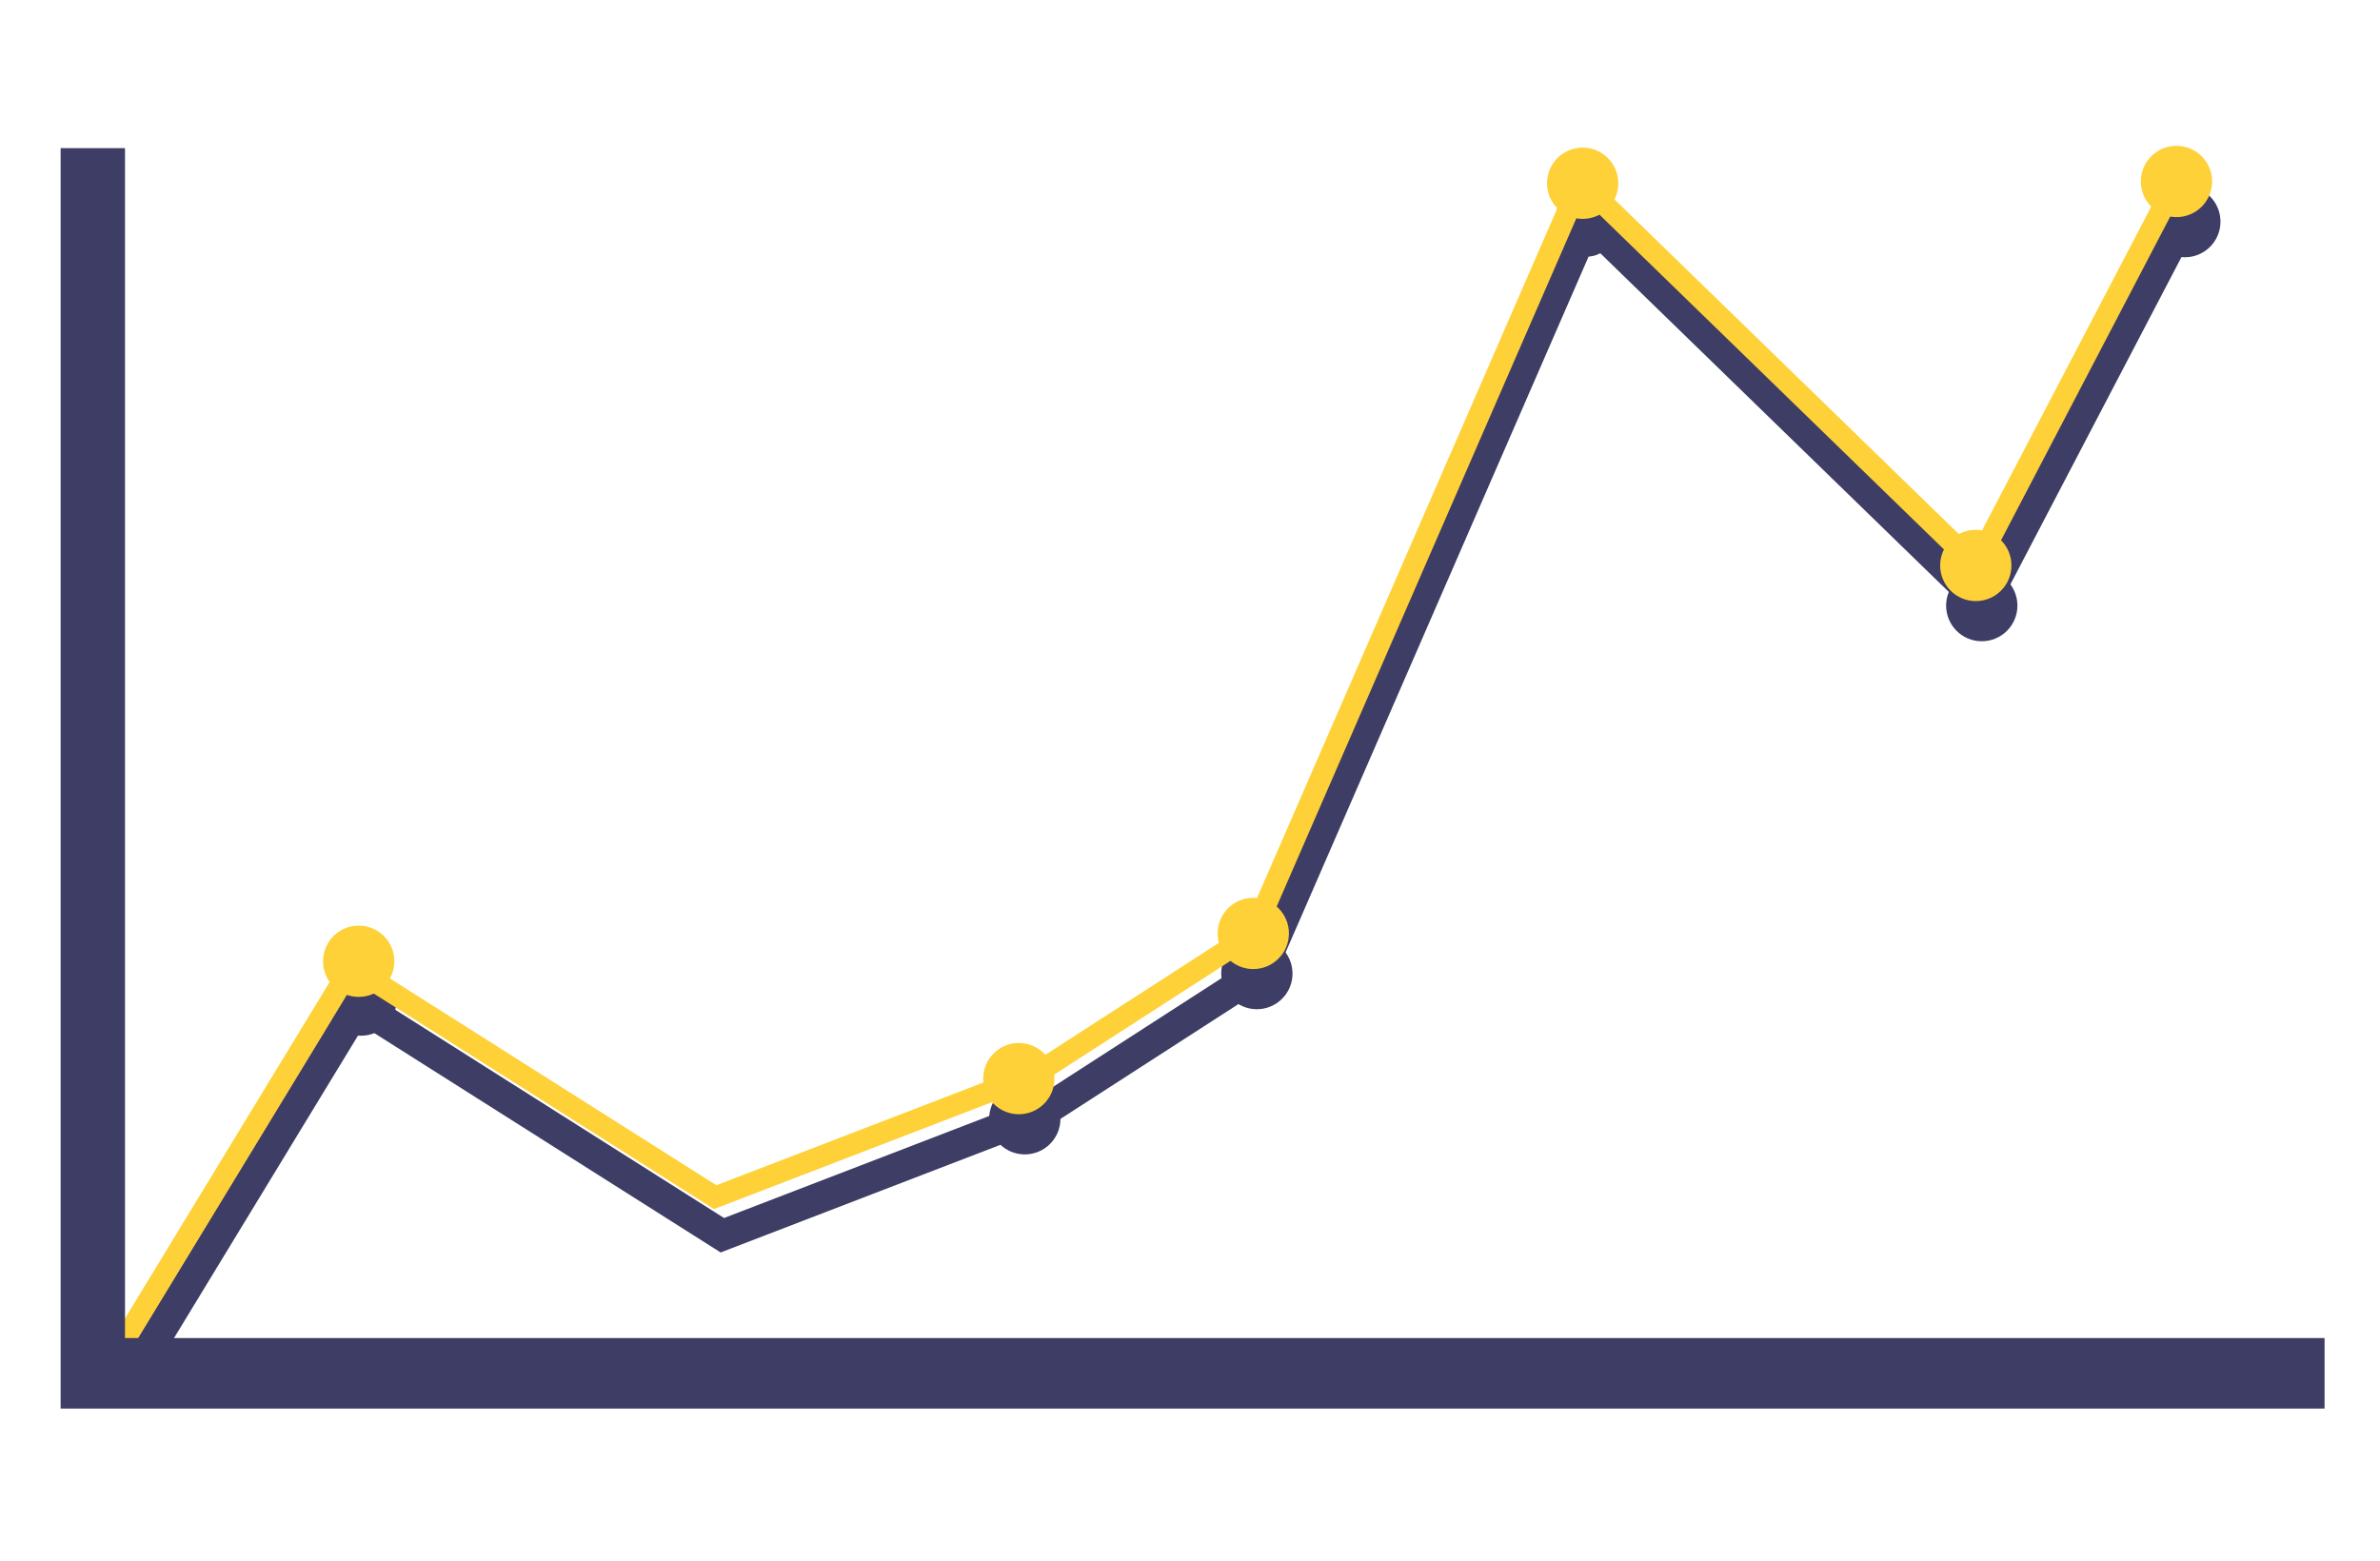
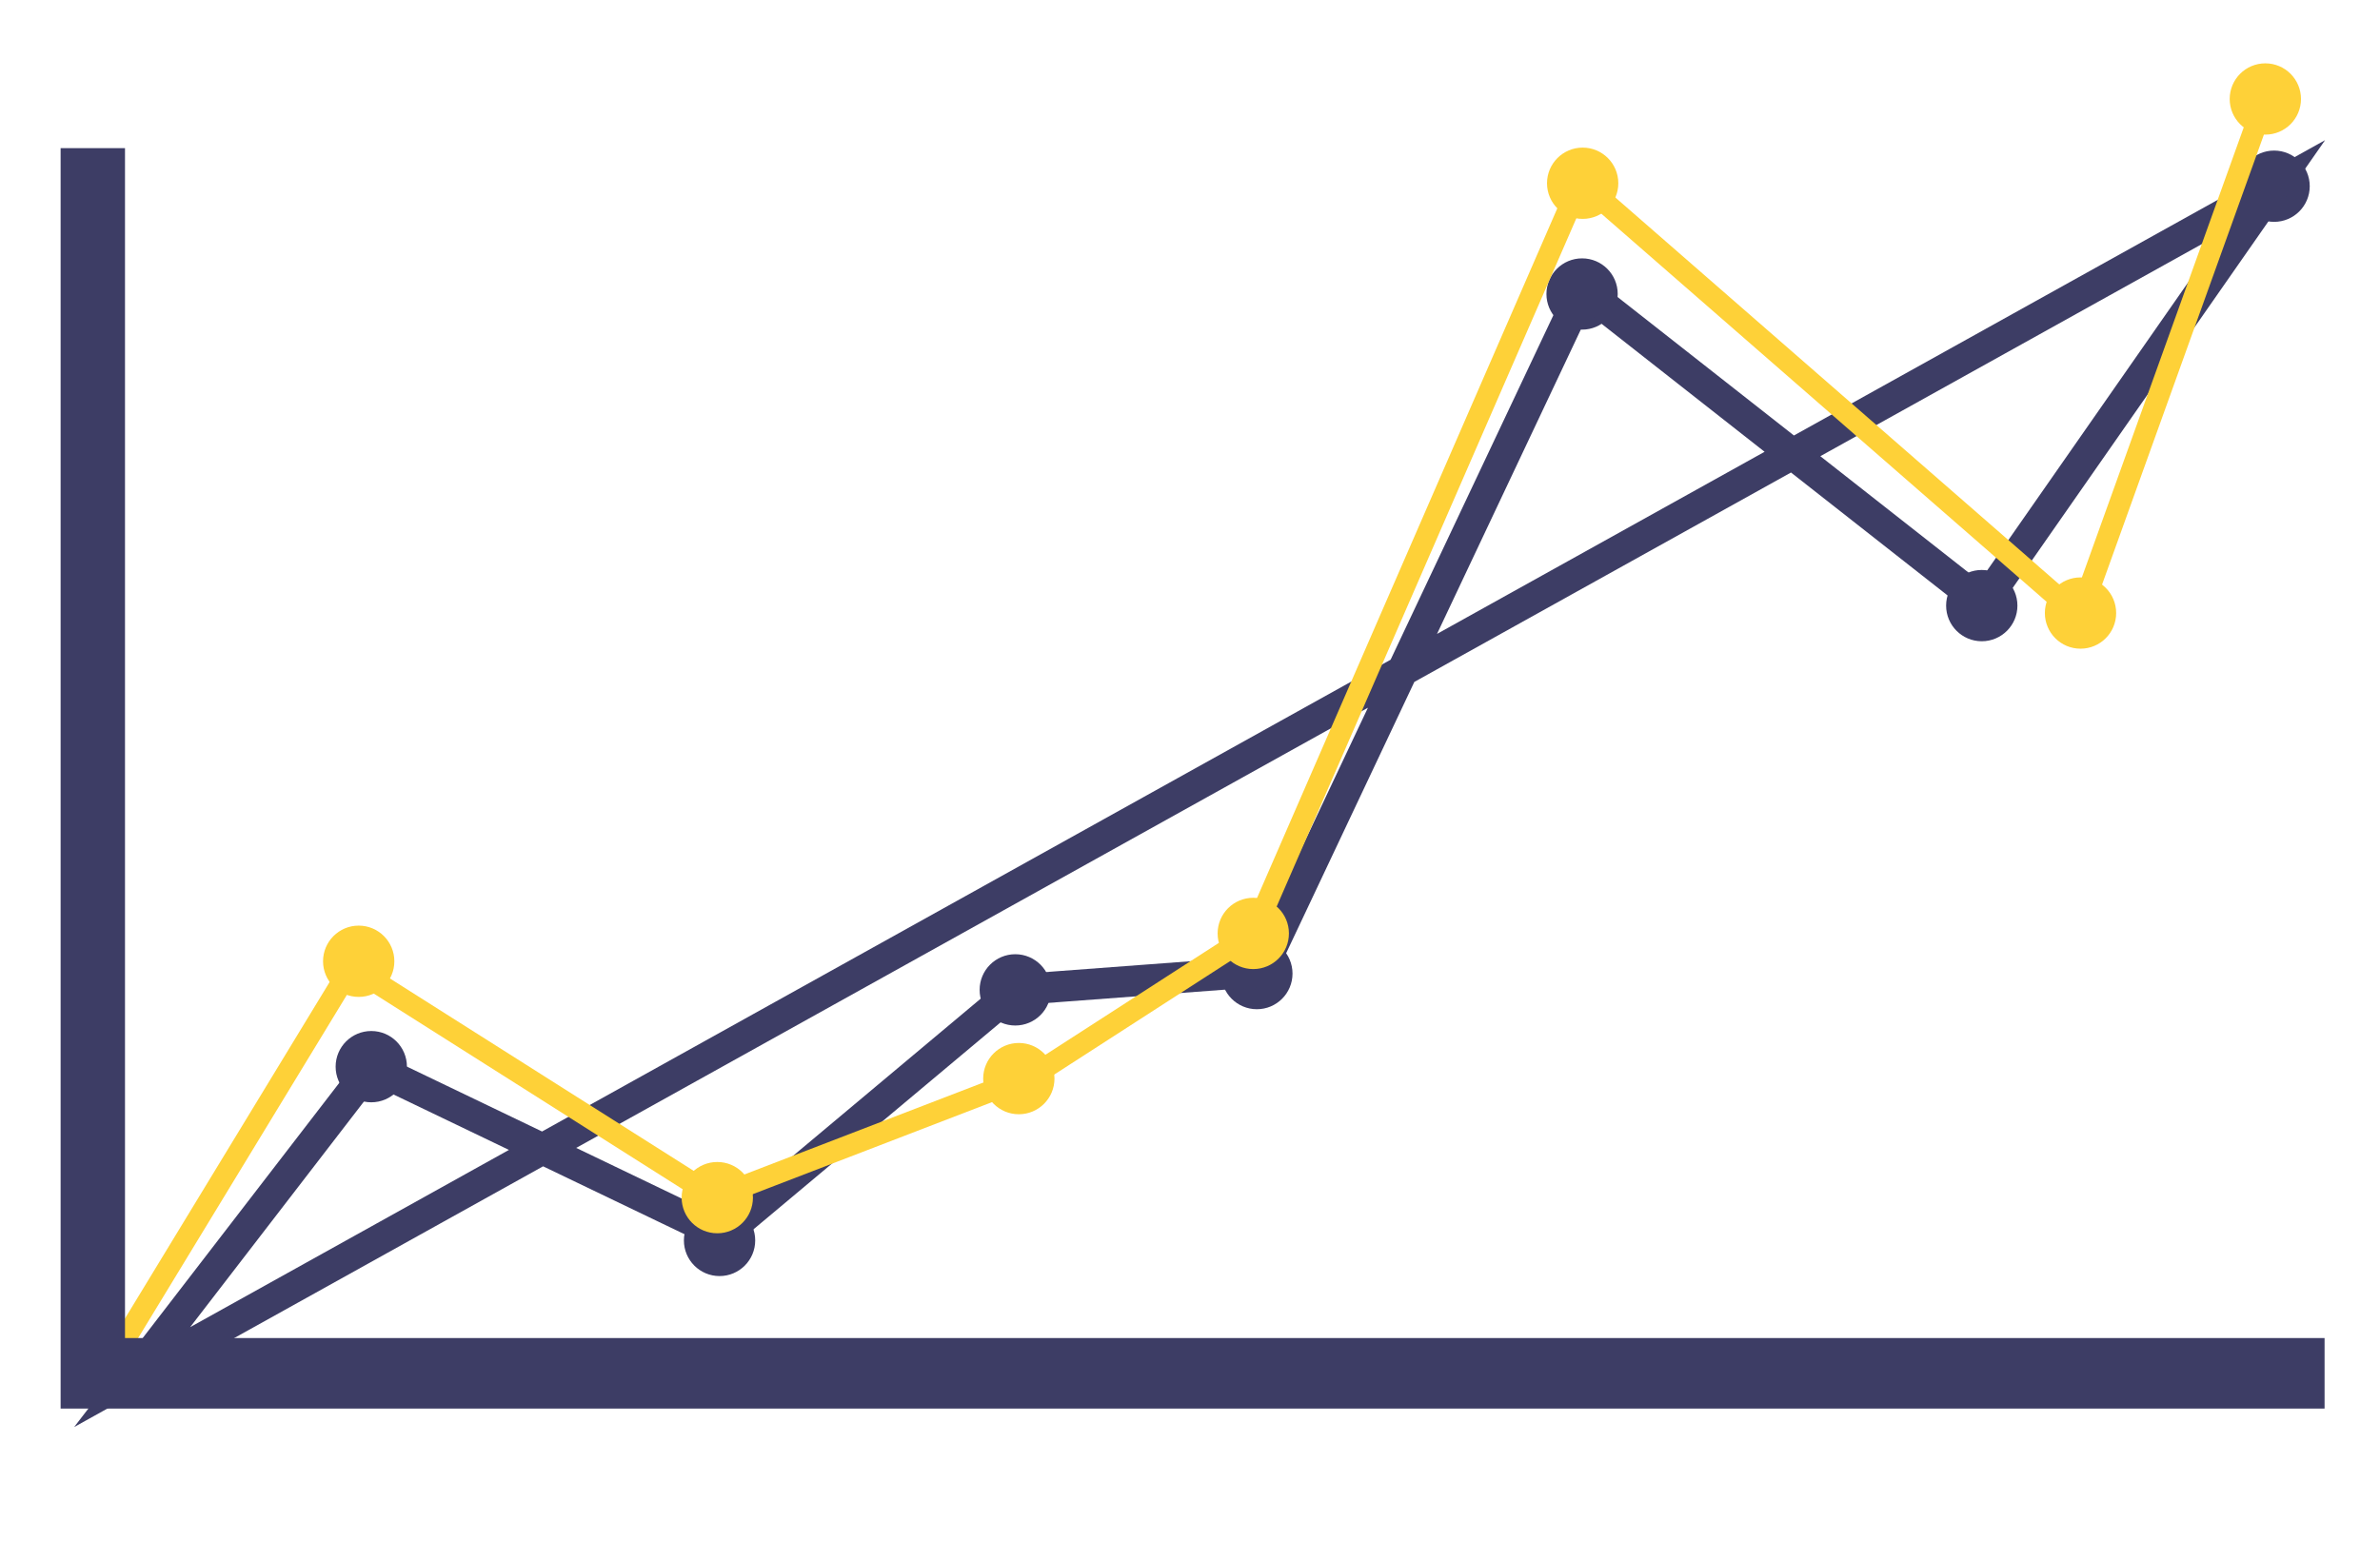
<svg xmlns="http://www.w3.org/2000/svg" version="1.1" x="0px" y="0px" width="1000px" height="655.932px" viewBox="0 0 1000 655.932" enable-background="new 0 0 1000 655.932" xml:space="preserve">
  <g id="blueLine" display="none">
    <g display="inline">
      <polygon fill="#3D3D65" points="60.84,583.128 49.223,576.064 147.967,413.703 303.764,512.399 434.47,462.103 523.682,404.541     664.353,81.417 830.874,243.271 910.973,89.988 923.025,96.285 834.478,265.734 668.974,104.868 534.509,413.738 440.662,474.288     302.265,527.546 152.389,432.598   " />
    </g>
  </g>
-   <g id="Layer_3">
-     <polyline fill="none" stroke="#3D3D65" stroke-width="13" stroke-miterlimit="10" points="55.521,578.721 150.667,422.276    303.505,519.099 438.056,467.321 529.584,408.265 667.153,92.268 833.166,253.628 917.489,92.263  " />
-   </g>
-   <g id="Layer_1">
+   <g id="PurpleDots">
    <g>
-       <circle fill="#3D3D65" cx="151.667" cy="420.278" r="14.979" />
+       <circle class="linepdots" fill="#3D3D65" cx="156" cy="448.256" r="14.979" />
    </g>
    <g>
-       <circle fill="#3D3D65" cx="430.588" cy="470.152" r="14.978" />
+       <circle class="linepdots" fill="#3D3D65" cx="302.334" cy="521.281" r="14.979" />
    </g>
    <g>
-       <circle fill="#3D3D65" cx="528.095" cy="409.139" r="14.979" />
+       <circle class="linepdots" fill="#3D3D65" cx="426.587" cy="415.985" r="14.978" />
    </g>
    <g>
-       <ellipse fill="#3D3D65" cx="666.74" cy="92.884" rx="13.223" ry="14.976" />
+       <circle class="linepdots" fill="#3D3D65" cx="528.095" cy="409.139" r="14.979" />
    </g>
    <g>
-       <circle fill="#3D3D65" cx="832.676" cy="254.503" r="14.979" />
+       <circle class="linepdots" fill="#3D3D65" cx="664.74" cy="123.551" r="14.976" />
    </g>
    <g>
-       <circle fill="#3D3D65" cx="918" cy="93.138" r="14.978" />
+       <circle class="linepdots" fill="#3D3D65" cx="832.676" cy="254.503" r="14.979" />
    </g>
-     <polyline fill="none" stroke="#FED138" stroke-width="9" stroke-miterlimit="10" points="52.521,562.721 147.667,406.276    300.505,503.099 435.056,451.321 526.584,392.265 664.153,76.268 830.166,237.628 914.489,76.263  " />
-     <circle fill="#FED138" cx="150.714" cy="403.965" r="14.979" />
-     <circle fill="#FED138" cx="428.078" cy="453.278" r="14.978" />
-     <circle fill="#FED138" cx="526.585" cy="392.265" r="14.979" />
-     <circle fill="#FED138" cx="664.985" cy="77.009" r="14.978" />
-     <circle fill="#FED138" cx="830.166" cy="237.629" r="14.979" />
-     <circle fill="#FED138" cx="914.49" cy="76.264" r="14.978" />
+     <g>
+       <circle class="linepdots" fill="#3D3D65" cx="955.5" cy="78.255" r="14.978" />
+     </g>
+   </g>
+   <g id="PurpleLine">
+     <path fill="none" class="pline" stroke="#3D3D65" stroke-width="13" stroke-miterlimit="10" d="M55.521,578.721 156,448.254    303.505,519.099 426.587,415.983 529.584,408.265 665.004,121.589 833.166,253.628 955.5,78.254  z" />
+   </g>
+   <g id="YellowDots">
+     <circle class="lineydots" fill="#FED138" cx="150.714" cy="403.965" r="14.979" />
+     <circle class="lineydots" fill="#FED138" cx="301.38" cy="503.299" r="14.979" />
+     <circle class="lineydots" fill="#FED138" cx="428.078" cy="453.278" r="14.978" />
+     <circle class="lineydots" fill="#FED138" cx="526.585" cy="392.265" r="14.979" />
+     <circle class="lineydots" fill="#FED138" cx="664.985" cy="77.009" r="14.978" />
+     <circle class="lineydots" fill="#FED138" cx="874.167" cy="257.629" r="14.979" />
+     <circle class="lineydots" fill="#FED138" cx="951.823" cy="41.597" r="14.978" />
+   </g>
+   <g id="YellowLine">
+     <polyline fill="none" class="yline" stroke="#FED138" stroke-width="9" stroke-miterlimit="10" points="52.521,562.721 147.667,406.276    300.505,503.099 435.056,451.321 526.584,392.265 664.153,76.268 873.67,258.921 951.822,41.596  " />
+   </g>
+   <g id="background">
    <g>
      <polygon fill="#3D3D65" points="976.712,591.943 25.468,591.943 25.468,62.257 52.521,62.257 52.521,562.305 976.712,562.305       " />
    </g>
  </g>
</svg>
